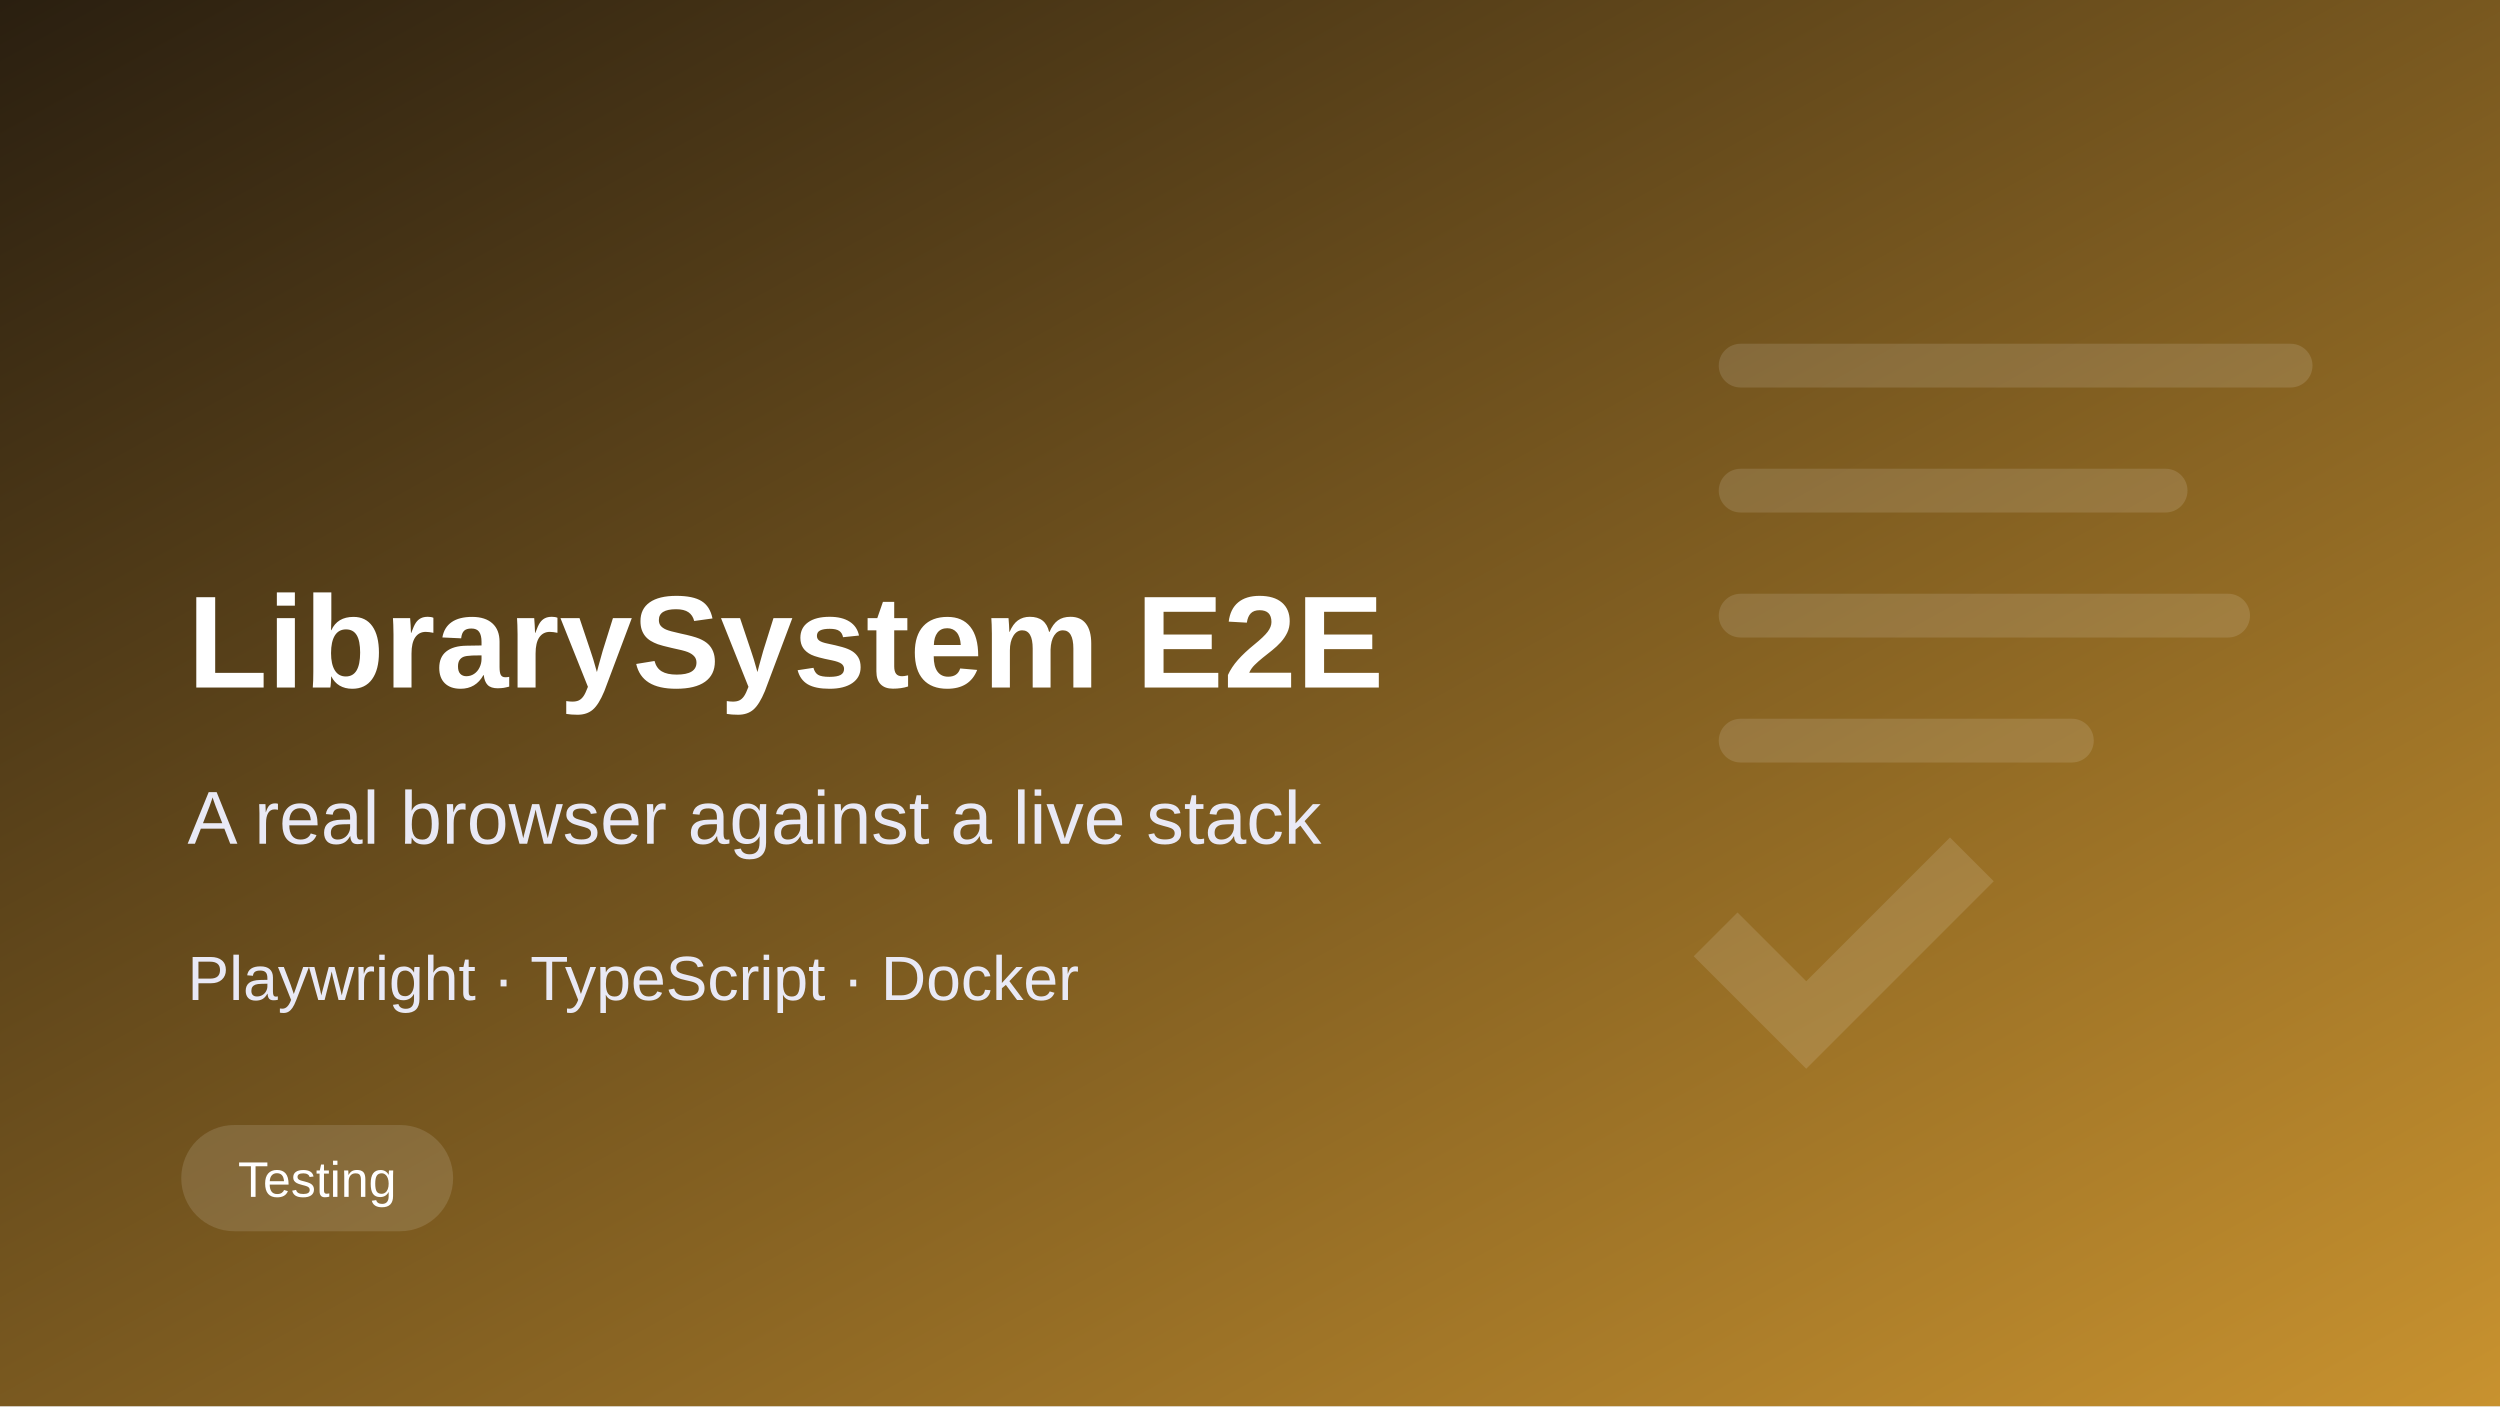
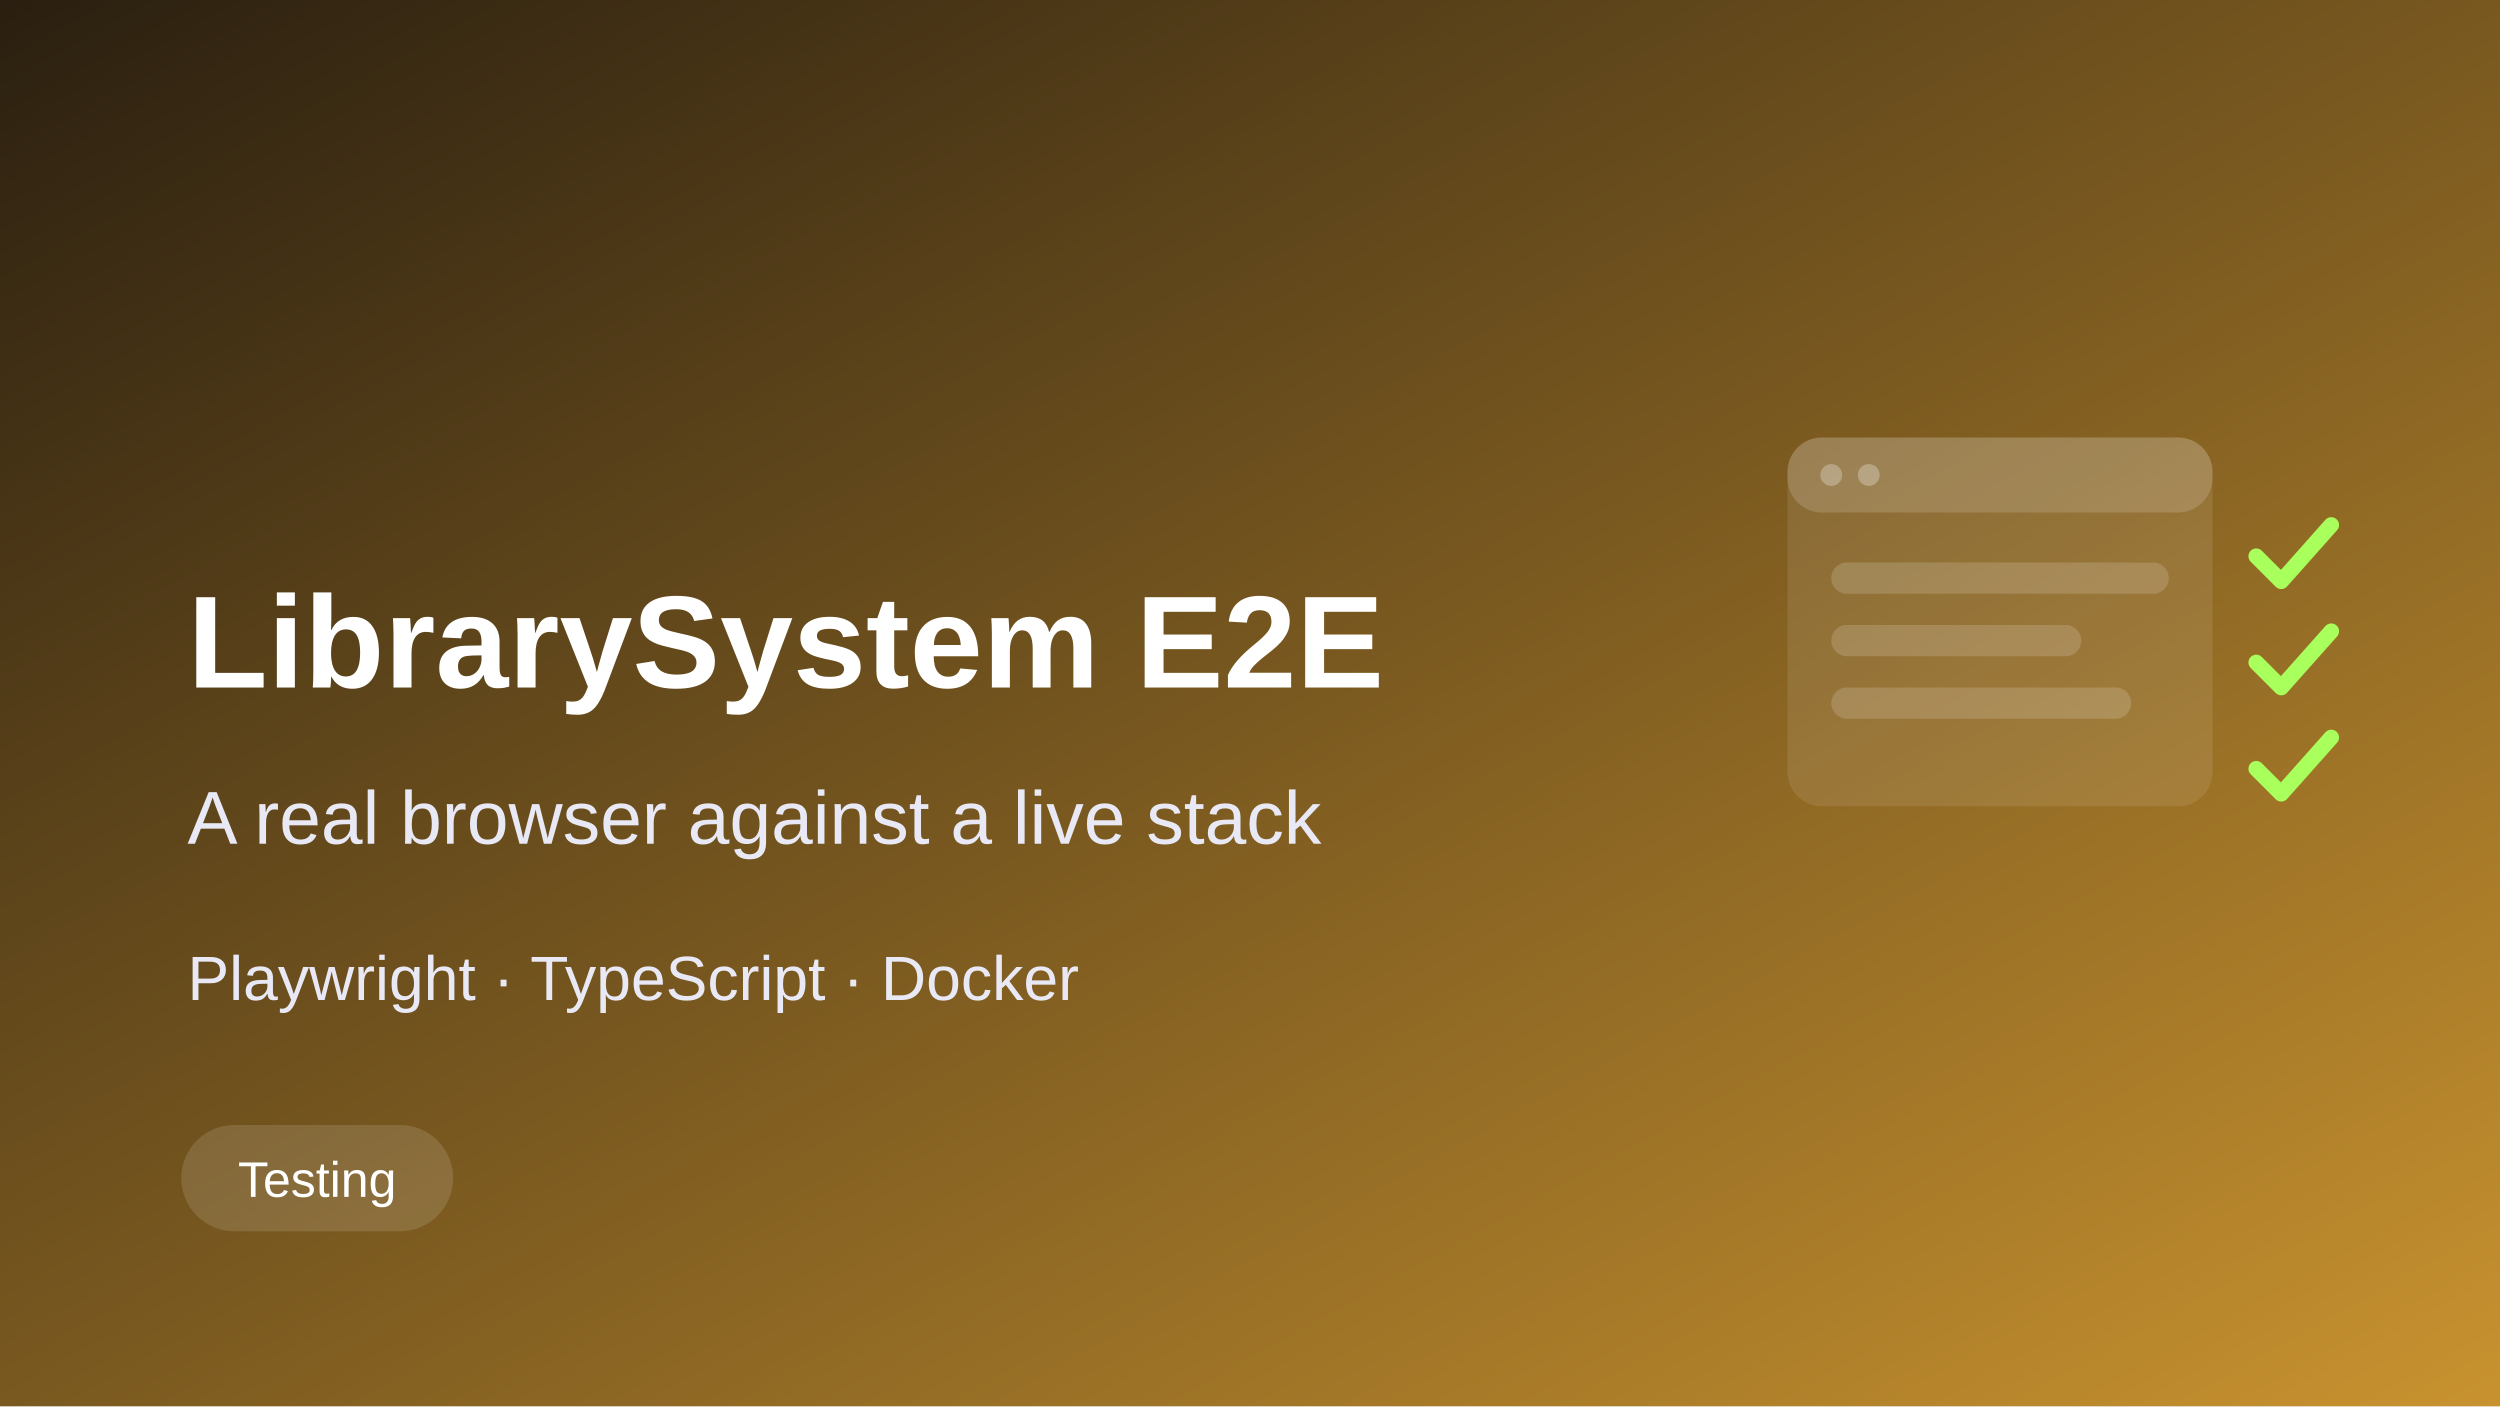
<svg xmlns="http://www.w3.org/2000/svg" viewBox="0 0 800 450" width="800" height="450">
  <defs>
    <linearGradient id="bg-library-e2e" x1="0%" y1="0%" x2="100%" y2="100%">
      <stop offset="0%" stop-color="#2a1f10" />
      <stop offset="100%" stop-color="#c8922f" />
    </linearGradient>
  </defs>
  <rect width="800" height="450" fill="url(#bg-library-e2e)" />
-   <g fill="#ffffff20">
-     <rect x="550" y="110" width="190" height="14" rx="7" />
-     <rect x="550" y="150" width="150" height="14" rx="7" />
-     <rect x="550" y="190" width="170" height="14" rx="7" />
-     <rect x="550" y="230" width="120" height="14" rx="7" />
-     <path d="M556 292l22 22 46-46 14 14-60 60-36-36z" />
+   <rect x="572" y="140" width="136" height="118" rx="11" fill="#ffffff18" />
+   <rect x="572" y="140" width="136" height="24" rx="11" fill="#ffffff26" />
+   <g fill="#ffffff45">
+     <circle cx="586" cy="152" r="3.5" />
+     <circle cx="598" cy="152" r="3.5" />
+   </g>
+   <g fill="#ffffff28">
+     <rect x="586" y="180" width="108" height="10" rx="5" />
+     <rect x="586" y="200" width="80" height="10" rx="5" />
+     <rect x="586" y="220" width="96" height="10" rx="5" />
+   </g>
+   <g fill="none" stroke="#a9ff5b" stroke-width="5" stroke-linecap="round" stroke-linejoin="round">
+     <path d="M722 178 l8 8 l16 -18" />
+     <path d="M722 212 l8 8 l16 -18" />
+     <path d="M722 246 l8 8 l16 -18" />
  </g>
  <text x="60" y="220" fill="#ffffff" font-family="Arial, sans-serif" font-size="42" font-weight="700">LibrarySystem E2E</text>
  <text x="60" y="270" fill="#e9e9f5" font-family="Arial, sans-serif" font-size="24" font-weight="500">A real browser against a live stack</text>
  <text x="60" y="320" fill="#e9e9f5" font-family="Arial, sans-serif" font-size="20">Playwright · TypeScript · Docker</text>
  <rect x="58" y="360" width="87" height="34" rx="17" fill="#ffffff20" />
  <text x="101.5" y="383" fill="#ffffff" text-anchor="middle" font-family="Arial, sans-serif" font-size="16">Testing</text>
</svg>
